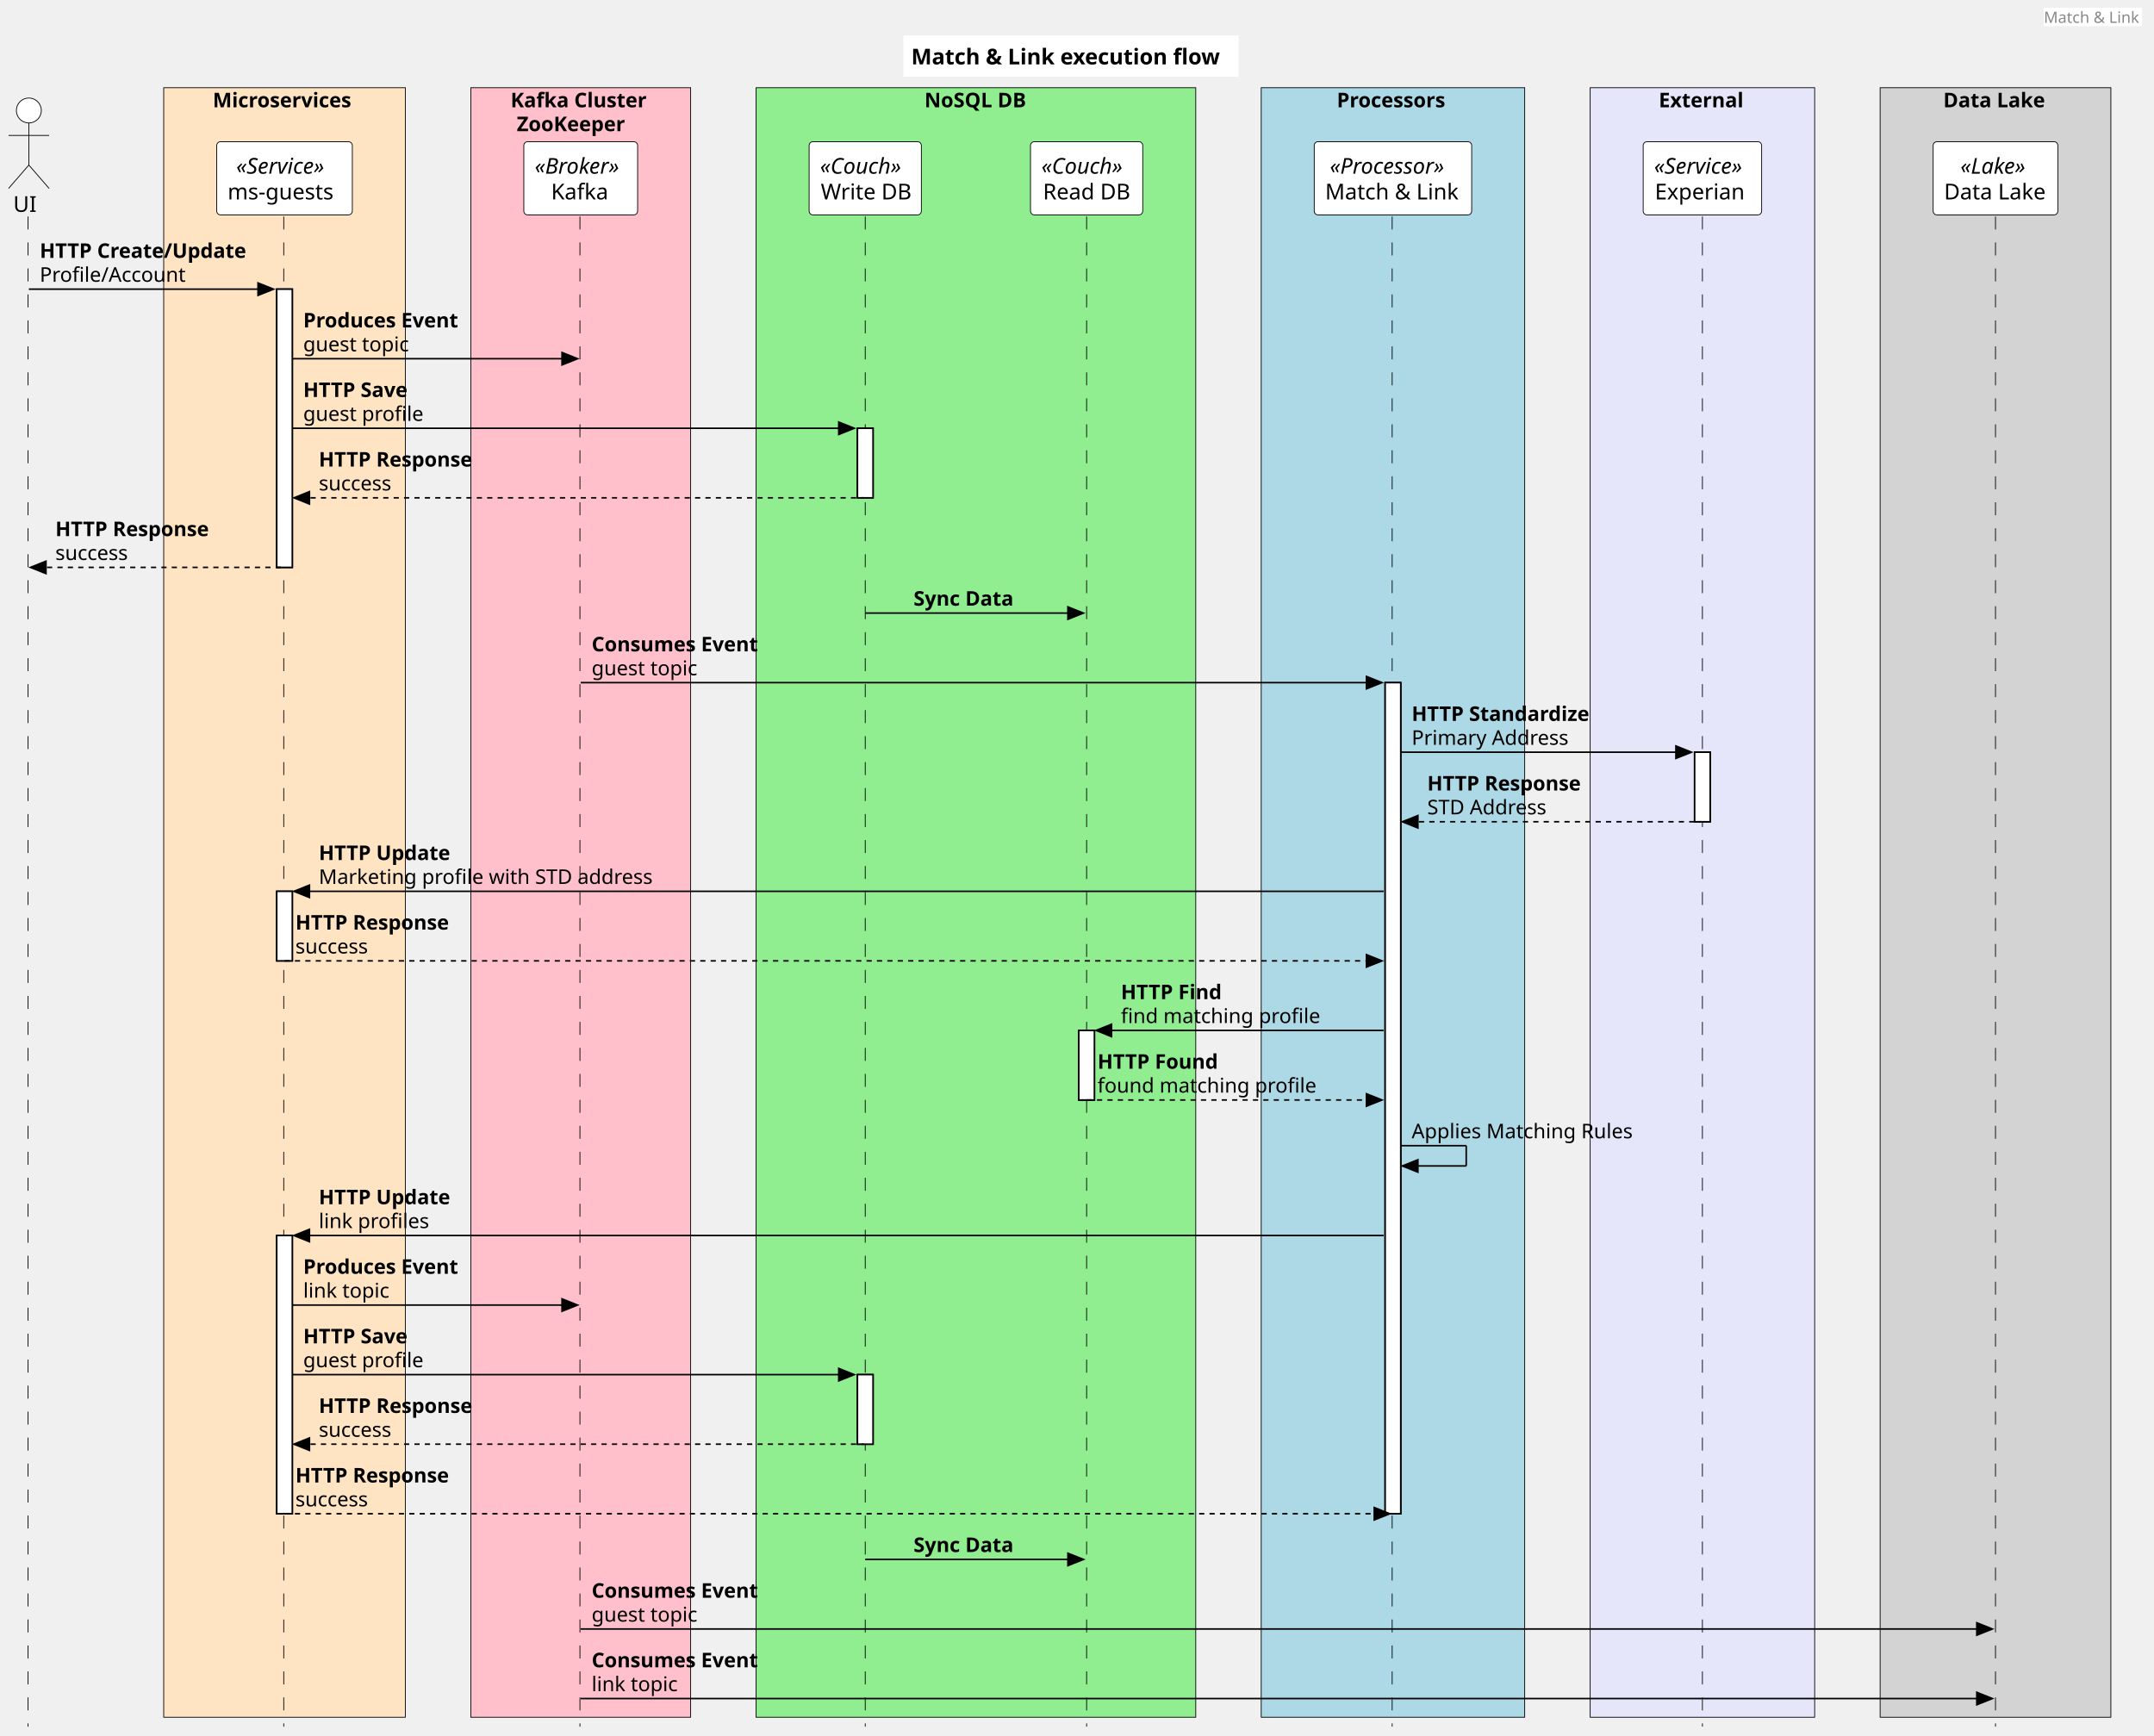
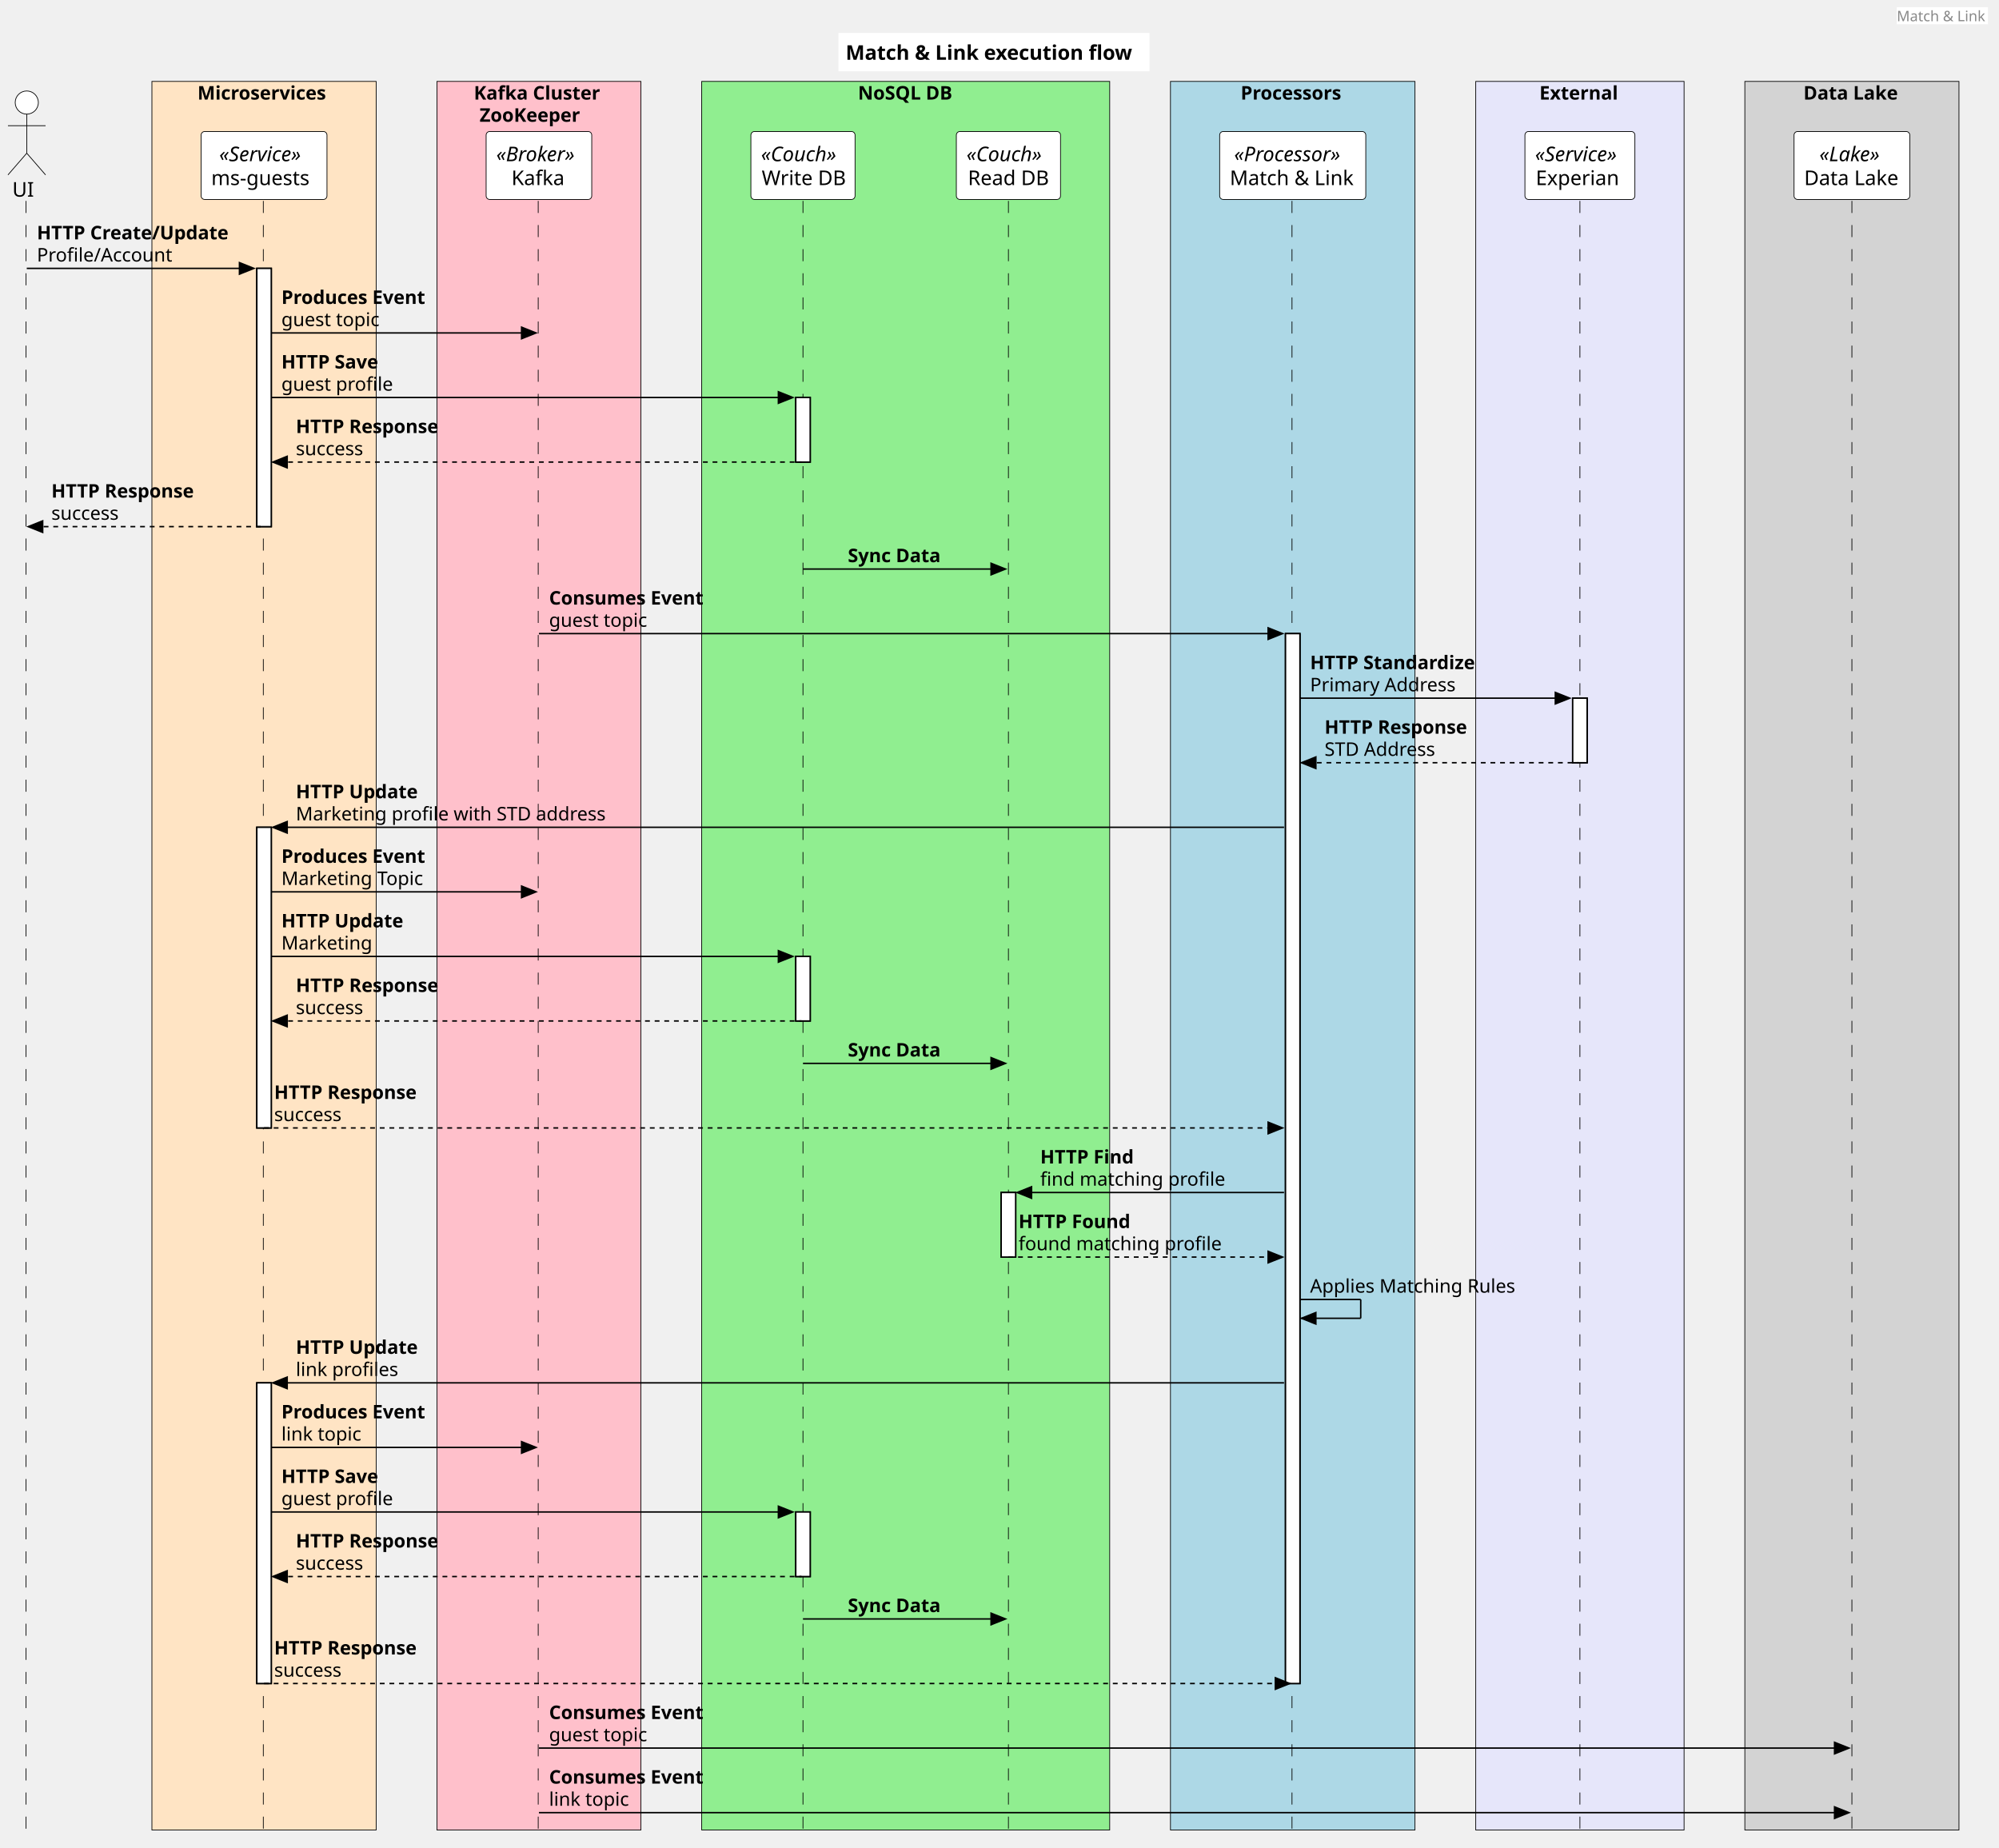
- <svg xmlns="http://www.w3.org/2000/svg" contentStyleType="text/css" height="668.4px" preserveAspectRatio="none" style="width:829px;height:668px;background:#FFFFFF;" version="1.1" viewBox="0 0 829 668" width="829.2px" zoomAndPan="magnify">
+ <svg xmlns="http://www.w3.org/2000/svg" contentStyleType="text/css" height="766.2px" preserveAspectRatio="none" style="width:829px;height:766px;background:#FFFFFF;" version="1.1" viewBox="0 0 829 766" width="829.2px" zoomAndPan="magnify">
  <defs />
  <g>
    <rect fill="#FFFFFF" height="15.893" id="_title" style="stroke:none;stroke-width:0.6;" width="129" x="347.7" y="13.666" />
    <text fill="#000000" font-family="sans-serif" font-size="8.4" font-weight="bold" lengthAdjust="spacing" textLength="123" x="350.7" y="24.788">Match &amp; Link execution flow</text>
-     <rect fill="#FFE4C4" height="627.198" style="stroke:#000000;stroke-width:0.3;" width="93" x="63" y="33.759" />
+     <rect fill="#FFE4C4" height="725.102" style="stroke:#000000;stroke-width:0.3;" width="93" x="63" y="33.759" />
    <text fill="#000000" font-family="sans-serif" font-size="7.8" font-weight="bold" lengthAdjust="spacing" textLength="55.2" x="81.9" y="41.3">Microservices</text>
-     <rect fill="#FFC0CB" height="627.198" style="stroke:#000000;stroke-width:0.3;" width="84.6" x="181.2" y="33.759" />
+     <rect fill="#FFC0CB" height="725.102" style="stroke:#000000;stroke-width:0.3;" width="84.6" x="181.2" y="33.759" />
    <text fill="#000000" font-family="sans-serif" font-size="7.8" font-weight="bold" lengthAdjust="spacing" textLength="54" x="196.5" y="41.3">Kafka Cluster</text>
    <text fill="#000000" font-family="sans-serif" font-size="7.8" font-weight="bold" lengthAdjust="spacing" textLength="43.2" x="198.9" y="50.487">ZooKeeper</text>
-     <rect fill="#90EE90" height="627.198" style="stroke:#000000;stroke-width:0.3;" width="169.2" x="291" y="33.759" />
+     <rect fill="#90EE90" height="725.102" style="stroke:#000000;stroke-width:0.3;" width="169.2" x="291" y="33.759" />
    <text fill="#000000" font-family="sans-serif" font-size="7.8" font-weight="bold" lengthAdjust="spacing" textLength="39.6" x="355.8" y="41.3">NoSQL DB</text>
-     <rect fill="#ADD8E6" height="627.198" style="stroke:#000000;stroke-width:0.3;" width="101.4" x="485.4" y="33.759" />
+     <rect fill="#ADD8E6" height="725.102" style="stroke:#000000;stroke-width:0.3;" width="101.4" x="485.4" y="33.759" />
    <text fill="#000000" font-family="sans-serif" font-size="7.8" font-weight="bold" lengthAdjust="spacing" textLength="43.2" x="514.5" y="41.3">Processors</text>
-     <rect fill="#E6E6FA" height="627.198" style="stroke:#000000;stroke-width:0.3;" width="86.4" x="612" y="33.759" />
+     <rect fill="#E6E6FA" height="725.102" style="stroke:#000000;stroke-width:0.3;" width="86.4" x="612" y="33.759" />
    <text fill="#000000" font-family="sans-serif" font-size="7.8" font-weight="bold" lengthAdjust="spacing" textLength="33.6" x="638.4" y="41.3">External</text>
-     <rect fill="#D3D3D3" height="627.198" style="stroke:#000000;stroke-width:0.3;" width="88.8" x="723.6" y="33.759" />
+     <rect fill="#D3D3D3" height="725.102" style="stroke:#000000;stroke-width:0.3;" width="88.8" x="723.6" y="33.759" />
    <text fill="#000000" font-family="sans-serif" font-size="7.8" font-weight="bold" lengthAdjust="spacing" textLength="40.2" x="747.9" y="41.3">Data Lake</text>
    <rect fill="#FFFFFF" height="107.091" style="stroke:#000000;stroke-width:0.6;" width="6" x="106.5" y="111.291" />
-     <rect fill="#FFFFFF" height="26.773" style="stroke:#000000;stroke-width:0.6;" width="6" x="106.5" y="343.058" />
-     <rect fill="#FFFFFF" height="107.091" style="stroke:#000000;stroke-width:0.6;" width="6" x="106.5" y="475.535" />
+     <rect fill="#FFFFFF" height="124.677" style="stroke:#000000;stroke-width:0.6;" width="6" x="106.5" y="343.058" />
+     <rect fill="#FFFFFF" height="124.677" style="stroke:#000000;stroke-width:0.6;" width="6" x="106.5" y="573.439" />
    <rect fill="#FFFFFF" height="26.773" style="stroke:#000000;stroke-width:0.6;" width="6" x="330" y="164.836" />
-     <rect fill="#FFFFFF" height="26.773" style="stroke:#000000;stroke-width:0.6;" width="6" x="330" y="529.081" />
-     <rect fill="#FFFFFF" height="26.773" style="stroke:#000000;stroke-width:0.6;" width="6" x="415.2" y="396.603" />
-     <rect fill="#FFFFFF" height="319.885" style="stroke:#000000;stroke-width:0.6;" width="6" x="533.1" y="262.74" />
+     <rect fill="#FFFFFF" height="26.773" style="stroke:#000000;stroke-width:0.6;" width="6" x="330" y="396.603" />
+     <rect fill="#FFFFFF" height="26.773" style="stroke:#000000;stroke-width:0.6;" width="6" x="330" y="626.985" />
+     <rect fill="#FFFFFF" height="26.773" style="stroke:#000000;stroke-width:0.6;" width="6" x="415.2" y="494.508" />
+     <rect fill="#FFFFFF" height="435.376" style="stroke:#000000;stroke-width:0.6;" width="6" x="533.1" y="262.74" />
    <rect fill="#FFFFFF" height="26.773" style="stroke:#000000;stroke-width:0.6;" width="6" x="652.2" y="289.513" />
-     <line style="stroke:#000000;stroke-width:0.3;stroke-dasharray:5.0,5.0;" x1="10.8" x2="10.8" y1="83.318" y2="664.557" />
-     <line style="stroke:#000000;stroke-width:0.3;stroke-dasharray:5.0,5.0;" x1="109.2" x2="109.2" y1="83.318" y2="664.557" />
-     <line style="stroke:#000000;stroke-width:0.3;stroke-dasharray:5.0,5.0;" x1="223.2" x2="223.2" y1="83.318" y2="664.557" />
-     <line style="stroke:#000000;stroke-width:0.3;stroke-dasharray:5.0,5.0;" x1="333" x2="333" y1="83.318" y2="664.557" />
-     <line style="stroke:#000000;stroke-width:0.3;stroke-dasharray:5.0,5.0;" x1="418.2" x2="418.2" y1="83.318" y2="664.557" />
-     <line style="stroke:#000000;stroke-width:0.3;stroke-dasharray:5.0,5.0;" x1="535.8" x2="535.8" y1="83.318" y2="664.557" />
-     <line style="stroke:#000000;stroke-width:0.3;stroke-dasharray:5.0,5.0;" x1="655.2" x2="655.2" y1="83.318" y2="664.557" />
-     <line style="stroke:#000000;stroke-width:0.3;stroke-dasharray:5.0,5.0;" x1="768" x2="768" y1="83.318" y2="664.557" />
+     <line style="stroke:#000000;stroke-width:0.3;stroke-dasharray:5.0,5.0;" x1="10.8" x2="10.8" y1="83.318" y2="762.462" />
+     <line style="stroke:#000000;stroke-width:0.3;stroke-dasharray:5.0,5.0;" x1="109.2" x2="109.2" y1="83.318" y2="762.462" />
+     <line style="stroke:#000000;stroke-width:0.3;stroke-dasharray:5.0,5.0;" x1="223.2" x2="223.2" y1="83.318" y2="762.462" />
+     <line style="stroke:#000000;stroke-width:0.3;stroke-dasharray:5.0,5.0;" x1="333" x2="333" y1="83.318" y2="762.462" />
+     <line style="stroke:#000000;stroke-width:0.3;stroke-dasharray:5.0,5.0;" x1="418.2" x2="418.2" y1="83.318" y2="762.462" />
+     <line style="stroke:#000000;stroke-width:0.3;stroke-dasharray:5.0,5.0;" x1="535.8" x2="535.8" y1="83.318" y2="762.462" />
+     <line style="stroke:#000000;stroke-width:0.3;stroke-dasharray:5.0,5.0;" x1="655.2" x2="655.2" y1="83.318" y2="762.462" />
+     <line style="stroke:#000000;stroke-width:0.3;stroke-dasharray:5.0,5.0;" x1="768" x2="768" y1="83.318" y2="762.462" />
    <text fill="#000000" font-family="sans-serif" font-size="8.4" lengthAdjust="spacing" textLength="8.4" x="5.1" y="81.546">UI</text>
    <ellipse cx="11.1" cy="42.525" fill="#FFFFFF" rx="4.8" ry="4.8" style="stroke:#000000;stroke-width:0.3;" />
    <path d="M11.1,47.325 L11.1,63.525 M3.3,52.125 L18.9,52.125 M11.1,63.525 L3.3,72.525 M11.1,63.525 L18.9,72.525 " fill="none" style="stroke:#000000;stroke-width:0.3;" />
    <rect fill="#FFFFFF" height="28.186" rx="1.5" ry="1.5" style="stroke:#000000;stroke-width:0.3;" width="52.2" x="83.4" y="54.532" />
    <text fill="#000000" font-family="sans-serif" font-size="8.4" font-style="italic" lengthAdjust="spacing" textLength="37.2" x="90.9" y="66.853">«Service»</text>
    <text fill="#000000" font-family="sans-serif" font-size="8.4" lengthAdjust="spacing" textLength="43.8" x="87.6" y="76.746">ms-guests</text>
    <rect fill="#FFFFFF" height="28.186" rx="1.5" ry="1.5" style="stroke:#000000;stroke-width:0.3;" width="43.8" x="201.6" y="54.532" />
    <text fill="#000000" font-family="sans-serif" font-size="8.4" font-style="italic" lengthAdjust="spacing" textLength="35.4" x="205.8" y="66.853">«Broker»</text>
    <text fill="#000000" font-family="sans-serif" font-size="8.4" lengthAdjust="spacing" textLength="22.8" x="212.1" y="76.746">Kafka</text>
    <rect fill="#FFFFFF" height="28.186" rx="1.5" ry="1.5" style="stroke:#000000;stroke-width:0.3;" width="43.2" x="311.4" y="54.532" />
    <text fill="#000000" font-family="sans-serif" font-size="8.4" font-style="italic" lengthAdjust="spacing" textLength="34.8" x="315.6" y="66.853">«Couch»</text>
    <text fill="#000000" font-family="sans-serif" font-size="8.4" lengthAdjust="spacing" textLength="34.2" x="315.9" y="76.746">Write DB</text>
    <rect fill="#FFFFFF" height="28.186" rx="1.5" ry="1.5" style="stroke:#000000;stroke-width:0.3;" width="43.2" x="396.6" y="54.532" />
    <text fill="#000000" font-family="sans-serif" font-size="8.4" font-style="italic" lengthAdjust="spacing" textLength="34.8" x="400.8" y="66.853">«Couch»</text>
    <text fill="#000000" font-family="sans-serif" font-size="8.4" lengthAdjust="spacing" textLength="33.6" x="401.4" y="76.746">Read DB</text>
    <rect fill="#FFFFFF" height="28.186" rx="1.5" ry="1.5" style="stroke:#000000;stroke-width:0.3;" width="60.6" x="505.8" y="54.532" />
    <text fill="#000000" font-family="sans-serif" font-size="8.4" font-style="italic" lengthAdjust="spacing" textLength="48.6" x="511.8" y="66.853">«Processor»</text>
    <text fill="#000000" font-family="sans-serif" font-size="8.4" lengthAdjust="spacing" textLength="52.2" x="510" y="76.746">Match &amp; Link</text>
    <rect fill="#FFFFFF" height="28.186" rx="1.5" ry="1.5" style="stroke:#000000;stroke-width:0.3;" width="45.6" x="632.4" y="54.532" />
    <text fill="#000000" font-family="sans-serif" font-size="8.4" font-style="italic" lengthAdjust="spacing" textLength="37.2" x="636.6" y="66.853">«Service»</text>
    <text fill="#000000" font-family="sans-serif" font-size="8.4" lengthAdjust="spacing" textLength="36.6" x="636.9" y="76.746">Experian</text>
    <rect fill="#FFFFFF" height="28.186" rx="1.5" ry="1.5" style="stroke:#000000;stroke-width:0.3;" width="48" x="744" y="54.532" />
    <text fill="#000000" font-family="sans-serif" font-size="8.4" font-style="italic" lengthAdjust="spacing" textLength="27" x="754.5" y="66.853">«Lake»</text>
    <text fill="#000000" font-family="sans-serif" font-size="8.4" lengthAdjust="spacing" textLength="39.6" x="748.2" y="76.746">Data Lake</text>
    <rect fill="#FFFFFF" height="107.091" style="stroke:#000000;stroke-width:0.6;" width="6" x="106.5" y="111.291" />
-     <rect fill="#FFFFFF" height="26.773" style="stroke:#000000;stroke-width:0.6;" width="6" x="106.5" y="343.058" />
-     <rect fill="#FFFFFF" height="107.091" style="stroke:#000000;stroke-width:0.6;" width="6" x="106.5" y="475.535" />
+     <rect fill="#FFFFFF" height="124.677" style="stroke:#000000;stroke-width:0.6;" width="6" x="106.5" y="343.058" />
+     <rect fill="#FFFFFF" height="124.677" style="stroke:#000000;stroke-width:0.6;" width="6" x="106.5" y="573.439" />
    <rect fill="#FFFFFF" height="26.773" style="stroke:#000000;stroke-width:0.6;" width="6" x="330" y="164.836" />
-     <rect fill="#FFFFFF" height="26.773" style="stroke:#000000;stroke-width:0.6;" width="6" x="330" y="529.081" />
-     <rect fill="#FFFFFF" height="26.773" style="stroke:#000000;stroke-width:0.6;" width="6" x="415.2" y="396.603" />
-     <rect fill="#FFFFFF" height="319.885" style="stroke:#000000;stroke-width:0.6;" width="6" x="533.1" y="262.74" />
+     <rect fill="#FFFFFF" height="26.773" style="stroke:#000000;stroke-width:0.6;" width="6" x="330" y="396.603" />
+     <rect fill="#FFFFFF" height="26.773" style="stroke:#000000;stroke-width:0.6;" width="6" x="330" y="626.985" />
+     <rect fill="#FFFFFF" height="26.773" style="stroke:#000000;stroke-width:0.6;" width="6" x="415.2" y="494.508" />
+     <rect fill="#FFFFFF" height="435.376" style="stroke:#000000;stroke-width:0.6;" width="6" x="533.1" y="262.74" />
    <rect fill="#FFFFFF" height="26.773" style="stroke:#000000;stroke-width:0.6;" width="6" x="652.2" y="289.513" />
    <polygon fill="#000000" points="99.3,108.891,105.3,111.291,99.3,113.691" style="stroke:#000000;stroke-width:0.6;" />
    <line style="stroke:#000000;stroke-width:0.6;" x1="11.1" x2="102.9" y1="111.291" y2="111.291" />
    <text fill="#000000" font-family="sans-serif" font-size="7.8" font-weight="bold" lengthAdjust="spacing" textLength="84" x="15.3" y="99.259">HTTP Create/Update</text>
    <text fill="#000000" font-family="sans-serif" font-size="7.8" lengthAdjust="spacing" textLength="59.4" x="15.3" y="108.445">Profile/Account</text>
    <polygon fill="#000000" points="216.3,135.663,222.3,138.063,216.3,140.463" style="stroke:#000000;stroke-width:0.6;" />
    <line style="stroke:#000000;stroke-width:0.6;" x1="112.5" x2="219.9" y1="138.063" y2="138.063" />
    <text fill="#000000" font-family="sans-serif" font-size="7.8" font-weight="bold" lengthAdjust="spacing" textLength="62.4" x="116.7" y="126.032">Produces Event</text>
    <text fill="#000000" font-family="sans-serif" font-size="7.8" lengthAdjust="spacing" textLength="42.6" x="116.7" y="135.218">guest topic</text>
    <polygon fill="#000000" points="322.8,162.436,328.8,164.836,322.8,167.236" style="stroke:#000000;stroke-width:0.6;" />
    <line style="stroke:#000000;stroke-width:0.6;" x1="112.5" x2="326.4" y1="164.836" y2="164.836" />
    <text fill="#000000" font-family="sans-serif" font-size="7.8" font-weight="bold" lengthAdjust="spacing" textLength="42.6" x="116.7" y="152.804">HTTP Save</text>
    <text fill="#000000" font-family="sans-serif" font-size="7.8" lengthAdjust="spacing" textLength="48" x="116.7" y="161.991">guest profile</text>
    <polygon fill="#000000" points="119.1,189.209,113.1,191.609,119.1,194.009" style="stroke:#000000;stroke-width:0.6;" />
    <line style="stroke:#000000;stroke-width:0.6;stroke-dasharray:2.0,2.0;" x1="115.5" x2="332.4" y1="191.609" y2="191.609" />
    <text fill="#000000" font-family="sans-serif" font-size="7.8" font-weight="bold" lengthAdjust="spacing" textLength="63" x="122.7" y="179.577">HTTP Response</text>
    <text fill="#000000" font-family="sans-serif" font-size="7.8" lengthAdjust="spacing" textLength="30" x="122.7" y="188.763">success</text>
    <polygon fill="#000000" points="17.7,215.981,11.7,218.381,17.7,220.781" style="stroke:#000000;stroke-width:0.6;" />
    <line style="stroke:#000000;stroke-width:0.6;stroke-dasharray:2.0,2.0;" x1="14.1" x2="108.9" y1="218.381" y2="218.381" />
    <text fill="#000000" font-family="sans-serif" font-size="7.8" font-weight="bold" lengthAdjust="spacing" textLength="63" x="21.3" y="206.35">HTTP Response</text>
    <text fill="#000000" font-family="sans-serif" font-size="7.8" lengthAdjust="spacing" textLength="30" x="21.3" y="215.536">success</text>
    <polygon fill="#000000" points="411,233.568,417,235.968,411,238.368" style="stroke:#000000;stroke-width:0.6;" />
    <line style="stroke:#000000;stroke-width:0.6;" x1="333" x2="414.6" y1="235.968" y2="235.968" />
    <text fill="#000000" font-family="sans-serif" font-size="7.8" font-weight="bold" lengthAdjust="spacing" textLength="39.6" x="351.6" y="233.122">Sync Data</text>
    <polygon fill="#000000" points="525.9,260.34,531.9,262.74,525.9,265.14" style="stroke:#000000;stroke-width:0.6;" />
    <line style="stroke:#000000;stroke-width:0.6;" x1="223.5" x2="529.5" y1="262.74" y2="262.74" />
    <text fill="#000000" font-family="sans-serif" font-size="7.8" font-weight="bold" lengthAdjust="spacing" textLength="67.2" x="227.7" y="250.709">Consumes Event</text>
    <text fill="#000000" font-family="sans-serif" font-size="7.8" lengthAdjust="spacing" textLength="42.6" x="227.7" y="259.895">guest topic</text>
    <polygon fill="#000000" points="645,287.113,651,289.513,645,291.913" style="stroke:#000000;stroke-width:0.6;" />
    <line style="stroke:#000000;stroke-width:0.6;" x1="539.1" x2="648.6" y1="289.513" y2="289.513" />
    <text fill="#000000" font-family="sans-serif" font-size="7.8" font-weight="bold" lengthAdjust="spacing" textLength="72.6" x="543.3" y="277.481">HTTP Standardize</text>
    <text fill="#000000" font-family="sans-serif" font-size="7.8" lengthAdjust="spacing" textLength="61.2" x="543.3" y="286.668">Primary Address</text>
    <polygon fill="#000000" points="545.7,313.885,539.7,316.286,545.7,318.685" style="stroke:#000000;stroke-width:0.6;" />
    <line style="stroke:#000000;stroke-width:0.6;stroke-dasharray:2.0,2.0;" x1="542.1" x2="654.6" y1="316.286" y2="316.286" />
    <text fill="#000000" font-family="sans-serif" font-size="7.8" font-weight="bold" lengthAdjust="spacing" textLength="63" x="549.3" y="304.254">HTTP Response</text>
    <text fill="#000000" font-family="sans-serif" font-size="7.8" lengthAdjust="spacing" textLength="48" x="549.3" y="313.44">STD Address</text>
    <polygon fill="#000000" points="119.1,340.658,113.1,343.058,119.1,345.458" style="stroke:#000000;stroke-width:0.6;" />
    <line style="stroke:#000000;stroke-width:0.6;" x1="115.5" x2="532.5" y1="343.058" y2="343.058" />
    <text fill="#000000" font-family="sans-serif" font-size="7.8" font-weight="bold" lengthAdjust="spacing" textLength="53.4" x="122.7" y="331.027">HTTP Update</text>
    <text fill="#000000" font-family="sans-serif" font-size="7.8" lengthAdjust="spacing" textLength="132.6" x="122.7" y="340.213">Marketing profile with STD address</text>
-     <polygon fill="#000000" points="525.9,367.431,531.9,369.831,525.9,372.231" style="stroke:#000000;stroke-width:0.6;" />
-     <line style="stroke:#000000;stroke-width:0.6;stroke-dasharray:2.0,2.0;" x1="109.5" x2="529.5" y1="369.831" y2="369.831" />
-     <text fill="#000000" font-family="sans-serif" font-size="7.8" font-weight="bold" lengthAdjust="spacing" textLength="63" x="113.7" y="357.799">HTTP Response</text>
-     <text fill="#000000" font-family="sans-serif" font-size="7.8" lengthAdjust="spacing" textLength="30" x="113.7" y="366.986">success</text>
-     <polygon fill="#000000" points="427.8,394.204,421.8,396.603,427.8,399.003" style="stroke:#000000;stroke-width:0.6;" />
-     <line style="stroke:#000000;stroke-width:0.6;" x1="424.2" x2="532.5" y1="396.603" y2="396.603" />
-     <text fill="#000000" font-family="sans-serif" font-size="7.8" font-weight="bold" lengthAdjust="spacing" textLength="41.4" x="431.4" y="384.572">HTTP Find</text>
-     <text fill="#000000" font-family="sans-serif" font-size="7.8" lengthAdjust="spacing" textLength="79.8" x="431.4" y="393.758">find matching profile</text>
-     <polygon fill="#000000" points="525.9,420.976,531.9,423.376,525.9,425.776" style="stroke:#000000;stroke-width:0.6;" />
-     <line style="stroke:#000000;stroke-width:0.6;stroke-dasharray:2.0,2.0;" x1="418.2" x2="529.5" y1="423.376" y2="423.376" />
-     <text fill="#000000" font-family="sans-serif" font-size="7.8" font-weight="bold" lengthAdjust="spacing" textLength="49.2" x="422.4" y="411.344">HTTP Found</text>
-     <text fill="#000000" font-family="sans-serif" font-size="7.8" lengthAdjust="spacing" textLength="87" x="422.4" y="420.531">found matching profile</text>
-     <line style="stroke:#000000;stroke-width:0.6;" x1="539.1" x2="564.3" y1="440.962" y2="440.962" />
-     <line style="stroke:#000000;stroke-width:0.6;" x1="564.3" x2="564.3" y1="440.962" y2="448.762" />
-     <line style="stroke:#000000;stroke-width:0.6;" x1="539.7" x2="564.3" y1="448.762" y2="448.762" />
-     <polygon fill="#000000" points="545.7,446.363,539.7,448.762,545.7,451.163" style="stroke:#000000;stroke-width:0.6;" />
-     <text fill="#000000" font-family="sans-serif" font-size="7.8" lengthAdjust="spacing" textLength="88.2" x="543.3" y="438.117">Applies Matching Rules</text>
-     <polygon fill="#000000" points="119.1,473.135,113.1,475.535,119.1,477.935" style="stroke:#000000;stroke-width:0.6;" />
-     <line style="stroke:#000000;stroke-width:0.6;" x1="115.5" x2="532.5" y1="475.535" y2="475.535" />
-     <text fill="#000000" font-family="sans-serif" font-size="7.8" font-weight="bold" lengthAdjust="spacing" textLength="53.4" x="122.7" y="463.503">HTTP Update</text>
-     <text fill="#000000" font-family="sans-serif" font-size="7.8" lengthAdjust="spacing" textLength="45.6" x="122.7" y="472.69">link profiles</text>
-     <polygon fill="#000000" points="216.3,499.908,222.3,502.308,216.3,504.708" style="stroke:#000000;stroke-width:0.6;" />
-     <line style="stroke:#000000;stroke-width:0.6;" x1="112.5" x2="219.9" y1="502.308" y2="502.308" />
-     <text fill="#000000" font-family="sans-serif" font-size="7.8" font-weight="bold" lengthAdjust="spacing" textLength="62.4" x="116.7" y="490.276">Produces Event</text>
-     <text fill="#000000" font-family="sans-serif" font-size="7.8" lengthAdjust="spacing" textLength="36" x="116.7" y="499.462">link topic</text>
-     <polygon fill="#000000" points="322.8,526.681,328.8,529.081,322.8,531.481" style="stroke:#000000;stroke-width:0.6;" />
-     <line style="stroke:#000000;stroke-width:0.6;" x1="112.5" x2="326.4" y1="529.081" y2="529.081" />
-     <text fill="#000000" font-family="sans-serif" font-size="7.8" font-weight="bold" lengthAdjust="spacing" textLength="42.6" x="116.7" y="517.049">HTTP Save</text>
-     <text fill="#000000" font-family="sans-serif" font-size="7.8" lengthAdjust="spacing" textLength="48" x="116.7" y="526.235">guest profile</text>
-     <polygon fill="#000000" points="119.1,553.453,113.1,555.853,119.1,558.253" style="stroke:#000000;stroke-width:0.6;" />
-     <line style="stroke:#000000;stroke-width:0.6;stroke-dasharray:2.0,2.0;" x1="115.5" x2="332.4" y1="555.853" y2="555.853" />
-     <text fill="#000000" font-family="sans-serif" font-size="7.8" font-weight="bold" lengthAdjust="spacing" textLength="63" x="122.7" y="543.822">HTTP Response</text>
-     <text fill="#000000" font-family="sans-serif" font-size="7.8" lengthAdjust="spacing" textLength="30" x="122.7" y="553.008">success</text>
-     <polygon fill="#000000" points="528.9,580.226,534.9,582.626,528.9,585.026" style="stroke:#000000;stroke-width:0.6;" />
-     <line style="stroke:#000000;stroke-width:0.6;stroke-dasharray:2.0,2.0;" x1="109.5" x2="532.5" y1="582.626" y2="582.626" />
-     <text fill="#000000" font-family="sans-serif" font-size="7.8" font-weight="bold" lengthAdjust="spacing" textLength="63" x="113.7" y="570.594">HTTP Response</text>
-     <text fill="#000000" font-family="sans-serif" font-size="7.8" lengthAdjust="spacing" textLength="30" x="113.7" y="579.78">success</text>
-     <polygon fill="#000000" points="411,597.812,417,600.212,411,602.612" style="stroke:#000000;stroke-width:0.6;" />
-     <line style="stroke:#000000;stroke-width:0.6;" x1="333" x2="414.6" y1="600.212" y2="600.212" />
-     <text fill="#000000" font-family="sans-serif" font-size="7.8" font-weight="bold" lengthAdjust="spacing" textLength="39.6" x="351.6" y="597.367">Sync Data</text>
-     <polygon fill="#000000" points="760.8,624.585,766.8,626.985,760.8,629.385" style="stroke:#000000;stroke-width:0.6;" />
-     <line style="stroke:#000000;stroke-width:0.6;" x1="223.5" x2="764.4" y1="626.985" y2="626.985" />
-     <text fill="#000000" font-family="sans-serif" font-size="7.8" font-weight="bold" lengthAdjust="spacing" textLength="67.2" x="227.7" y="614.953">Consumes Event</text>
-     <text fill="#000000" font-family="sans-serif" font-size="7.8" lengthAdjust="spacing" textLength="42.6" x="227.7" y="624.139">guest topic</text>
-     <polygon fill="#000000" points="760.8,651.357,766.8,653.757,760.8,656.157" style="stroke:#000000;stroke-width:0.6;" />
-     <line style="stroke:#000000;stroke-width:0.6;" x1="223.5" x2="764.4" y1="653.757" y2="653.757" />
-     <text fill="#000000" font-family="sans-serif" font-size="7.8" font-weight="bold" lengthAdjust="spacing" textLength="67.2" x="227.7" y="641.726">Consumes Event</text>
-     <text fill="#000000" font-family="sans-serif" font-size="7.8" lengthAdjust="spacing" textLength="36" x="227.7" y="650.912">link topic</text>
+     <polygon fill="#000000" points="216.3,367.431,222.3,369.831,216.3,372.231" style="stroke:#000000;stroke-width:0.6;" />
+     <line style="stroke:#000000;stroke-width:0.6;" x1="112.5" x2="219.9" y1="369.831" y2="369.831" />
+     <text fill="#000000" font-family="sans-serif" font-size="7.8" font-weight="bold" lengthAdjust="spacing" textLength="62.4" x="116.7" y="357.799">Produces Event</text>
+     <text fill="#000000" font-family="sans-serif" font-size="7.8" lengthAdjust="spacing" textLength="61.2" x="116.7" y="366.986">Marketing Topic</text>
+     <polygon fill="#000000" points="322.8,394.204,328.8,396.603,322.8,399.003" style="stroke:#000000;stroke-width:0.6;" />
+     <line style="stroke:#000000;stroke-width:0.6;" x1="112.5" x2="326.4" y1="396.603" y2="396.603" />
+     <text fill="#000000" font-family="sans-serif" font-size="7.8" font-weight="bold" lengthAdjust="spacing" textLength="53.4" x="116.7" y="384.572">HTTP Update</text>
+     <text fill="#000000" font-family="sans-serif" font-size="7.8" lengthAdjust="spacing" textLength="37.8" x="116.7" y="393.758">Marketing</text>
+     <polygon fill="#000000" points="119.1,420.976,113.1,423.376,119.1,425.776" style="stroke:#000000;stroke-width:0.6;" />
+     <line style="stroke:#000000;stroke-width:0.6;stroke-dasharray:2.0,2.0;" x1="115.5" x2="332.4" y1="423.376" y2="423.376" />
+     <text fill="#000000" font-family="sans-serif" font-size="7.8" font-weight="bold" lengthAdjust="spacing" textLength="63" x="122.7" y="411.344">HTTP Response</text>
+     <text fill="#000000" font-family="sans-serif" font-size="7.8" lengthAdjust="spacing" textLength="30" x="122.7" y="420.531">success</text>
+     <polygon fill="#000000" points="411,438.562,417,440.962,411,443.363" style="stroke:#000000;stroke-width:0.6;" />
+     <line style="stroke:#000000;stroke-width:0.6;" x1="333" x2="414.6" y1="440.962" y2="440.962" />
+     <text fill="#000000" font-family="sans-serif" font-size="7.8" font-weight="bold" lengthAdjust="spacing" textLength="39.6" x="351.6" y="438.117">Sync Data</text>
+     <polygon fill="#000000" points="525.9,465.335,531.9,467.735,525.9,470.135" style="stroke:#000000;stroke-width:0.6;" />
+     <line style="stroke:#000000;stroke-width:0.6;stroke-dasharray:2.0,2.0;" x1="109.5" x2="529.5" y1="467.735" y2="467.735" />
+     <text fill="#000000" font-family="sans-serif" font-size="7.8" font-weight="bold" lengthAdjust="spacing" textLength="63" x="113.7" y="455.704">HTTP Response</text>
+     <text fill="#000000" font-family="sans-serif" font-size="7.8" lengthAdjust="spacing" textLength="30" x="113.7" y="464.89">success</text>
+     <polygon fill="#000000" points="427.8,492.108,421.8,494.508,427.8,496.908" style="stroke:#000000;stroke-width:0.6;" />
+     <line style="stroke:#000000;stroke-width:0.6;" x1="424.2" x2="532.5" y1="494.508" y2="494.508" />
+     <text fill="#000000" font-family="sans-serif" font-size="7.8" font-weight="bold" lengthAdjust="spacing" textLength="41.4" x="431.4" y="482.476">HTTP Find</text>
+     <text fill="#000000" font-family="sans-serif" font-size="7.8" lengthAdjust="spacing" textLength="79.8" x="431.4" y="491.663">find matching profile</text>
+     <polygon fill="#000000" points="525.9,518.88,531.9,521.28,525.9,523.681" style="stroke:#000000;stroke-width:0.6;" />
+     <line style="stroke:#000000;stroke-width:0.6;stroke-dasharray:2.0,2.0;" x1="418.2" x2="529.5" y1="521.28" y2="521.28" />
+     <text fill="#000000" font-family="sans-serif" font-size="7.8" font-weight="bold" lengthAdjust="spacing" textLength="49.2" x="422.4" y="509.249">HTTP Found</text>
+     <text fill="#000000" font-family="sans-serif" font-size="7.8" lengthAdjust="spacing" textLength="87" x="422.4" y="518.435">found matching profile</text>
+     <line style="stroke:#000000;stroke-width:0.6;" x1="539.1" x2="564.3" y1="538.867" y2="538.867" />
+     <line style="stroke:#000000;stroke-width:0.6;" x1="564.3" x2="564.3" y1="538.867" y2="546.667" />
+     <line style="stroke:#000000;stroke-width:0.6;" x1="539.7" x2="564.3" y1="546.667" y2="546.667" />
+     <polygon fill="#000000" points="545.7,544.267,539.7,546.667,545.7,549.067" style="stroke:#000000;stroke-width:0.6;" />
+     <text fill="#000000" font-family="sans-serif" font-size="7.8" lengthAdjust="spacing" textLength="88.2" x="543.3" y="536.021">Applies Matching Rules</text>
+     <polygon fill="#000000" points="119.1,571.039,113.1,573.439,119.1,575.84" style="stroke:#000000;stroke-width:0.6;" />
+     <line style="stroke:#000000;stroke-width:0.6;" x1="115.5" x2="532.5" y1="573.439" y2="573.439" />
+     <text fill="#000000" font-family="sans-serif" font-size="7.8" font-weight="bold" lengthAdjust="spacing" textLength="53.4" x="122.7" y="561.408">HTTP Update</text>
+     <text fill="#000000" font-family="sans-serif" font-size="7.8" lengthAdjust="spacing" textLength="45.6" x="122.7" y="570.594">link profiles</text>
+     <polygon fill="#000000" points="216.3,597.812,222.3,600.212,216.3,602.612" style="stroke:#000000;stroke-width:0.6;" />
+     <line style="stroke:#000000;stroke-width:0.6;" x1="112.5" x2="219.9" y1="600.212" y2="600.212" />
+     <text fill="#000000" font-family="sans-serif" font-size="7.8" font-weight="bold" lengthAdjust="spacing" textLength="62.4" x="116.7" y="588.181">Produces Event</text>
+     <text fill="#000000" font-family="sans-serif" font-size="7.8" lengthAdjust="spacing" textLength="36" x="116.7" y="597.367">link topic</text>
+     <polygon fill="#000000" points="322.8,624.585,328.8,626.985,322.8,629.385" style="stroke:#000000;stroke-width:0.6;" />
+     <line style="stroke:#000000;stroke-width:0.6;" x1="112.5" x2="326.4" y1="626.985" y2="626.985" />
+     <text fill="#000000" font-family="sans-serif" font-size="7.8" font-weight="bold" lengthAdjust="spacing" textLength="42.6" x="116.7" y="614.953">HTTP Save</text>
+     <text fill="#000000" font-family="sans-serif" font-size="7.8" lengthAdjust="spacing" textLength="48" x="116.7" y="624.139">guest profile</text>
+     <polygon fill="#000000" points="119.1,651.357,113.1,653.757,119.1,656.157" style="stroke:#000000;stroke-width:0.6;" />
+     <line style="stroke:#000000;stroke-width:0.6;stroke-dasharray:2.0,2.0;" x1="115.5" x2="332.4" y1="653.757" y2="653.757" />
+     <text fill="#000000" font-family="sans-serif" font-size="7.8" font-weight="bold" lengthAdjust="spacing" textLength="63" x="122.7" y="641.726">HTTP Response</text>
+     <text fill="#000000" font-family="sans-serif" font-size="7.8" lengthAdjust="spacing" textLength="30" x="122.7" y="650.912">success</text>
+     <polygon fill="#000000" points="411,668.944,417,671.344,411,673.744" style="stroke:#000000;stroke-width:0.6;" />
+     <line style="stroke:#000000;stroke-width:0.6;" x1="333" x2="414.6" y1="671.344" y2="671.344" />
+     <text fill="#000000" font-family="sans-serif" font-size="7.8" font-weight="bold" lengthAdjust="spacing" textLength="39.6" x="351.6" y="668.498">Sync Data</text>
+     <polygon fill="#000000" points="528.9,695.716,534.9,698.116,528.9,700.516" style="stroke:#000000;stroke-width:0.6;" />
+     <line style="stroke:#000000;stroke-width:0.6;stroke-dasharray:2.0,2.0;" x1="109.5" x2="532.5" y1="698.116" y2="698.116" />
+     <text fill="#000000" font-family="sans-serif" font-size="7.8" font-weight="bold" lengthAdjust="spacing" textLength="63" x="113.7" y="686.085">HTTP Response</text>
+     <text fill="#000000" font-family="sans-serif" font-size="7.8" lengthAdjust="spacing" textLength="30" x="113.7" y="695.271">success</text>
+     <polygon fill="#000000" points="760.8,722.489,766.8,724.889,760.8,727.289" style="stroke:#000000;stroke-width:0.6;" />
+     <line style="stroke:#000000;stroke-width:0.6;" x1="223.5" x2="764.4" y1="724.889" y2="724.889" />
+     <text fill="#000000" font-family="sans-serif" font-size="7.8" font-weight="bold" lengthAdjust="spacing" textLength="67.2" x="227.7" y="712.857">Consumes Event</text>
+     <text fill="#000000" font-family="sans-serif" font-size="7.8" lengthAdjust="spacing" textLength="42.6" x="227.7" y="722.044">guest topic</text>
+     <polygon fill="#000000" points="760.8,749.262,766.8,751.662,760.8,754.062" style="stroke:#000000;stroke-width:0.6;" />
+     <line style="stroke:#000000;stroke-width:0.6;" x1="223.5" x2="764.4" y1="751.662" y2="751.662" />
+     <text fill="#000000" font-family="sans-serif" font-size="7.8" font-weight="bold" lengthAdjust="spacing" textLength="67.2" x="227.7" y="739.63">Consumes Event</text>
+     <text fill="#000000" font-family="sans-serif" font-size="7.8" lengthAdjust="spacing" textLength="36" x="227.7" y="748.816">link topic</text>
    <rect fill="#FFFFFF" height="7.066" id="_title" style="stroke:none;stroke-width:0.6;" width="37.8" x="786.6" y="3" />
    <text fill="#888888" font-family="sans-serif" font-size="6" lengthAdjust="spacing" textLength="37.8" x="786.6" y="8.801">Match &amp; Link</text>
  </g>
</svg>
